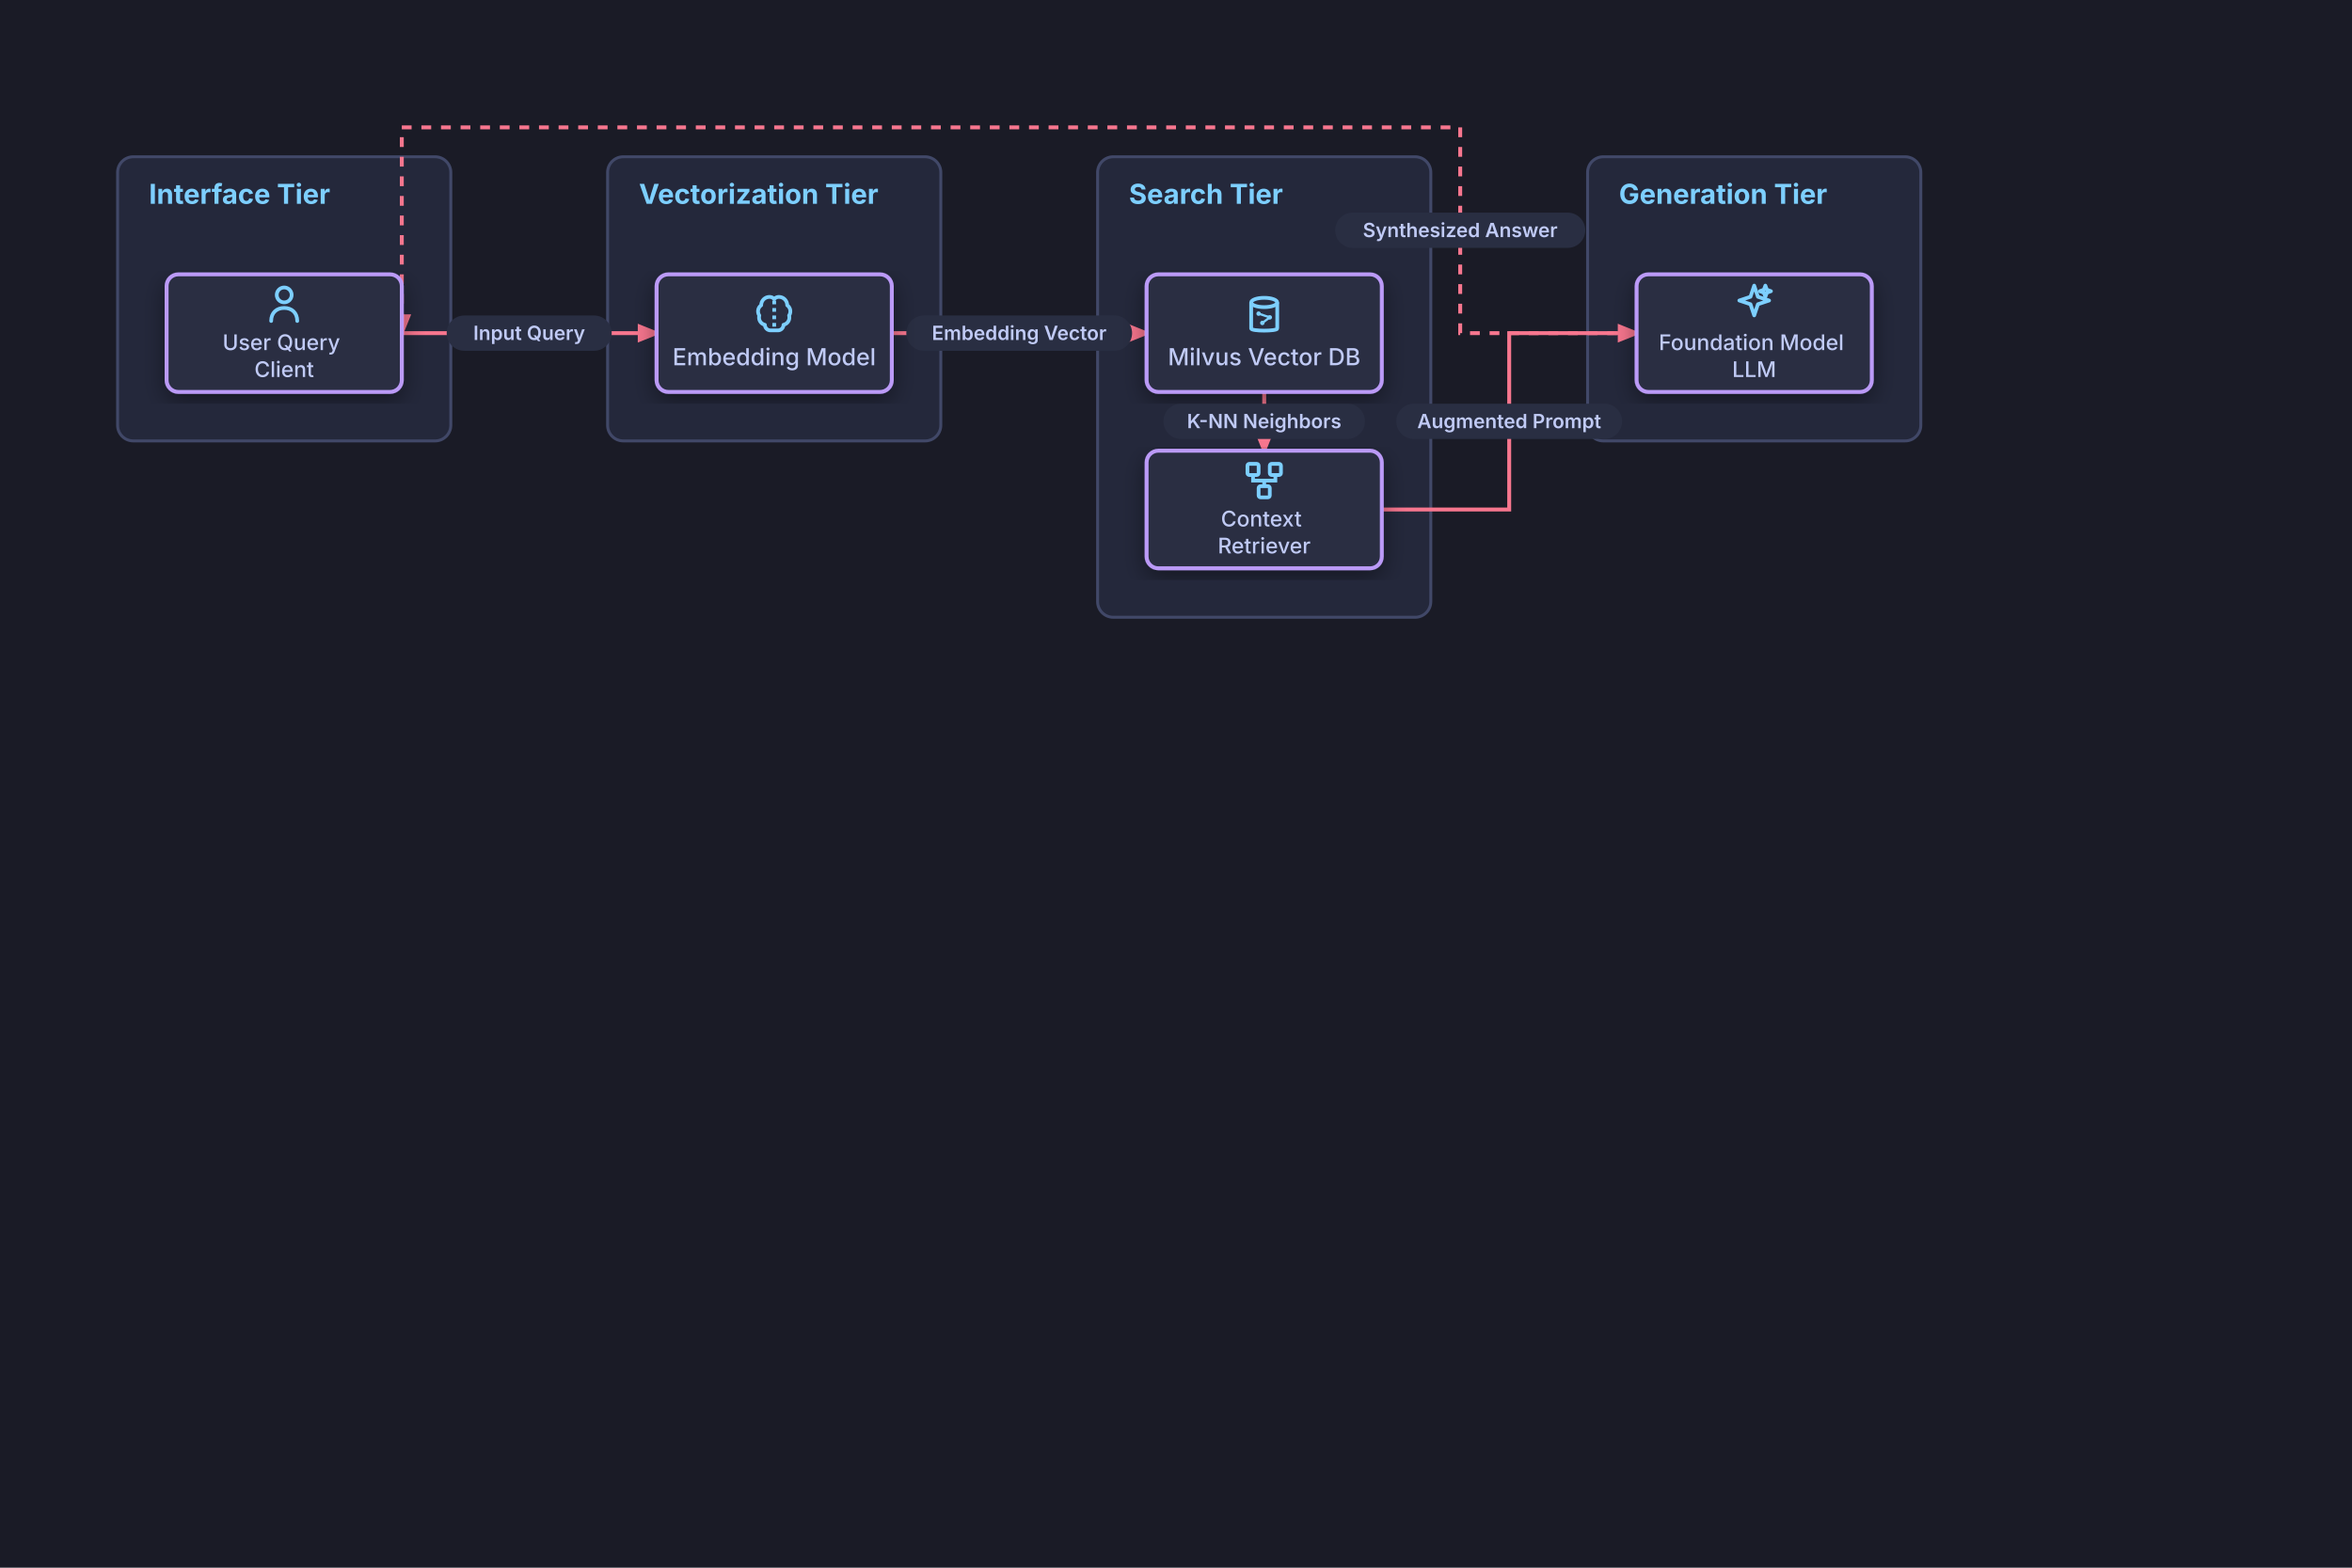
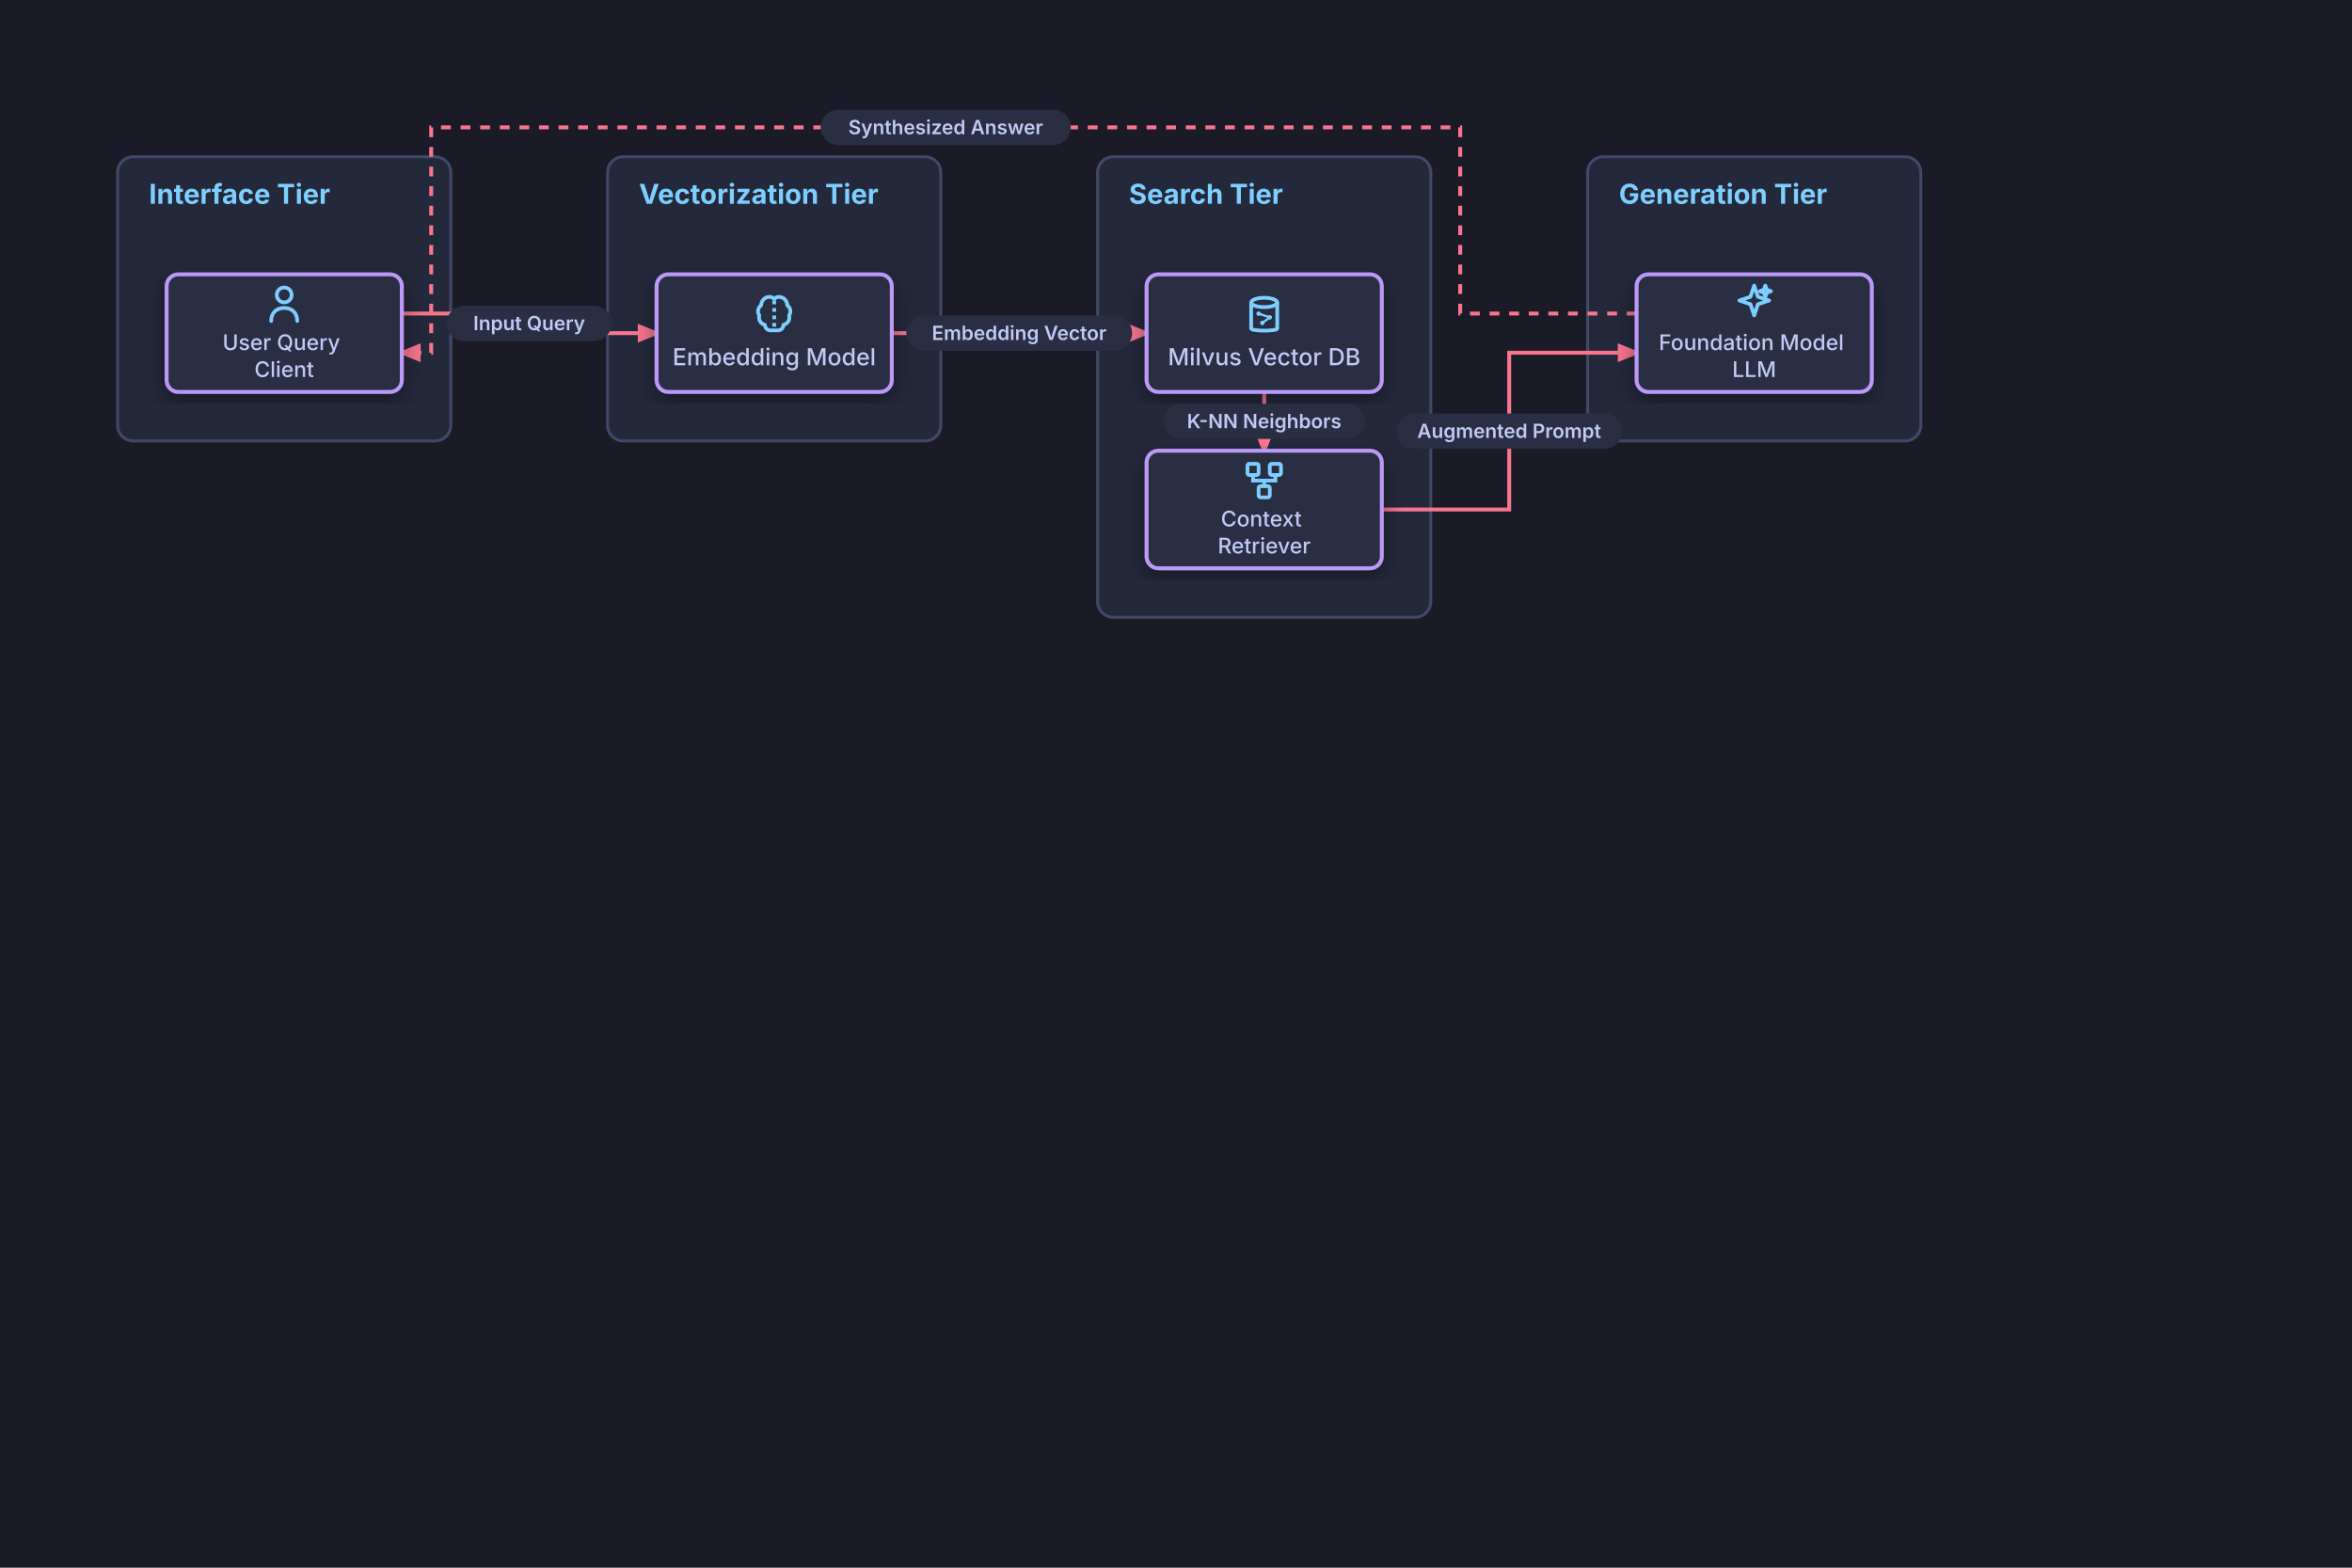
<svg xmlns="http://www.w3.org/2000/svg" viewBox="0 0 1200 800" width="1200" height="800">
  <defs>
    <marker id="arrow" viewBox="0 0 10 10" refX="8" refY="5" markerWidth="6" markerHeight="6" orient="auto-start-reverse">
      <path d="M 0 1 L 10 5 L 0 9 z" fill="#7DCFFF" />
    </marker>
    <marker id="arrow-tail" viewBox="0 0 10 10" refX="2" refY="5" markerWidth="6" markerHeight="6" orient="auto">
      <path d="M 10 1 L 0 5 L 10 9 z" fill="#7DCFFF" />
    </marker>
    <marker id="arrow-F7768E" viewBox="0 0 10 10" refX="8" refY="5" markerWidth="6" markerHeight="6" orient="auto-start-reverse">
      <path d="M 0 1 L 10 5 L 0 9 z" fill="#F7768E" />
    </marker>
    <marker id="arrow-F7768E-tail" viewBox="0 0 10 10" refX="2" refY="5" markerWidth="6" markerHeight="6" orient="auto">
      <path d="M 10 1 L 0 5 L 10 9 z" fill="#F7768E" />
    </marker>
    <filter id="shadow" x="-10%" y="-10%" width="120%" height="120%">
      <feDropShadow dx="0" dy="4" stdDeviation="6" flood-color="#000000" flood-opacity="0.4" />
    </filter>
  </defs>
  <rect width="100%" height="100%" fill="#1A1B26" />
  <g id="group_1">
    <rect x="60.0" y="80.0" width="170.0" height="145.0" rx="8" fill="#24283B" stroke="#414868" stroke-width="1.5" />
    <text x="76.0" y="104.0" fill="#7DCFFF" font-family="Inter, -apple-system, BlinkMacSystemFont, 'Segoe UI', Roboto, sans-serif" font-size="14" font-weight="bold">Interface Tier</text>
  </g>
  <g id="group_2">
    <rect x="310.0" y="80.0" width="170.0" height="145.0" rx="8" fill="#24283B" stroke="#414868" stroke-width="1.5" />
    <text x="326.0" y="104.0" fill="#7DCFFF" font-family="Inter, -apple-system, BlinkMacSystemFont, 'Segoe UI', Roboto, sans-serif" font-size="14" font-weight="bold">Vectorization Tier</text>
  </g>
  <g id="group_3">
    <rect x="560.0" y="80.0" width="170.0" height="235.0" rx="8" fill="#24283B" stroke="#414868" stroke-width="1.5" />
    <text x="576.0" y="104.0" fill="#7DCFFF" font-family="Inter, -apple-system, BlinkMacSystemFont, 'Segoe UI', Roboto, sans-serif" font-size="14" font-weight="bold">Search Tier</text>
  </g>
  <g id="group_4">
    <rect x="810.0" y="80.0" width="170.0" height="145.0" rx="8" fill="#24283B" stroke="#414868" stroke-width="1.5" />
    <text x="826.0" y="104.0" fill="#7DCFFF" font-family="Inter, -apple-system, BlinkMacSystemFont, 'Segoe UI', Roboto, sans-serif" font-size="14" font-weight="bold">Generation Tier</text>
  </g>
-   <path d="M 205.0 170.0 L 335.0 170.0" fill="none" stroke="#F7768E" stroke-width="2" marker-end="url(#arrow-F7768E)" />
+   <path d="M 205.0 160.0 L 270.0 160.0 L 270.0 170.0 L 335.0 170.0" fill="none" stroke="#F7768E" stroke-width="2" marker-end="url(#arrow-F7768E)" />
  <g class="badge">
-     <rect x="227.9" y="161.0" width="84.2" height="18.0" rx="9.0" fill="#292E42" />
-     <text x="270.0" y="173.5" fill="#C0CAF5" font-size="10.0" font-family="Inter, -apple-system, BlinkMacSystemFont, 'Segoe UI', Roboto, sans-serif" font-weight="600" text-anchor="middle">Input Query</text>
+     <rect x="227.9" y="156.0" width="84.2" height="18.0" rx="9.0" fill="#292E42" />
+     <text x="270.0" y="168.5" fill="#C0CAF5" font-size="10.0" font-family="Inter, -apple-system, BlinkMacSystemFont, 'Segoe UI', Roboto, sans-serif" font-weight="600" text-anchor="middle">Input Query</text>
  </g>
  <path d="M 455.0 170.0 L 585.0 170.0" fill="none" stroke="#F7768E" stroke-width="2" marker-end="url(#arrow-F7768E)" />
  <g class="badge">
    <rect x="462.4" y="161.0" width="115.2" height="18.0" rx="9.0" fill="#292E42" />
    <text x="520.0" y="173.5" fill="#C0CAF5" font-size="10.0" font-family="Inter, -apple-system, BlinkMacSystemFont, 'Segoe UI', Roboto, sans-serif" font-weight="600" text-anchor="middle">Embedding Vector</text>
  </g>
  <path d="M 645.0 200.0 L 645.0 230.0" fill="none" stroke="#F7768E" stroke-width="2" marker-end="url(#arrow-F7768E)" />
  <g class="badge">
    <rect x="593.6" y="206.0" width="102.8" height="18.0" rx="9.0" fill="#292E42" />
    <text x="645.0" y="218.5" fill="#C0CAF5" font-size="10.0" font-family="Inter, -apple-system, BlinkMacSystemFont, 'Segoe UI', Roboto, sans-serif" font-weight="600" text-anchor="middle">K-NN Neighbors</text>
  </g>
-   <path d="M 705.0 260.0 L 770.0 260.0 L 770.0 170.0 L 835.0 170.0" fill="none" stroke="#F7768E" stroke-width="2" marker-end="url(#arrow-F7768E)" />
+   <path d="M 705.0 260.0 L 770.0 260.0 L 770.0 180.0 L 835.0 180.0" fill="none" stroke="#F7768E" stroke-width="2" marker-end="url(#arrow-F7768E)" />
  <g class="badge">
-     <rect x="712.4" y="206.0" width="115.2" height="18.0" rx="9.0" fill="#292E42" />
-     <text x="770.0" y="218.5" fill="#C0CAF5" font-size="10.0" font-family="Inter, -apple-system, BlinkMacSystemFont, 'Segoe UI', Roboto, sans-serif" font-weight="600" text-anchor="middle">Augmented Prompt</text>
+     <rect x="712.4" y="211.0" width="115.2" height="18.0" rx="9.0" fill="#292E42" />
+     <text x="770.0" y="223.5" fill="#C0CAF5" font-size="10.0" font-family="Inter, -apple-system, BlinkMacSystemFont, 'Segoe UI', Roboto, sans-serif" font-weight="600" text-anchor="middle">Augmented Prompt</text>
  </g>
-   <path d="M 835.0 170.0 L 745.0 170.0 L 745.0 65.0 L 205.0 65.0 L 205.0 170.0" fill="none" stroke="#F7768E" stroke-width="2" stroke-dasharray="5,5" marker-end="url(#arrow-F7768E)" />
+   <path d="M 835.0 160.0 L 745.0 160.0 L 745.0 65.0 L 220.0 65.0 L 220.0 180.0 L 205.0 180.0" fill="none" stroke="#F7768E" stroke-width="2" stroke-dasharray="5,5" marker-end="url(#arrow-F7768E)" />
  <g class="badge">
-     <rect x="681.2" y="108.5" width="127.6" height="18.0" rx="9.0" fill="#292E42" />
-     <text x="745.0" y="121.0" fill="#C0CAF5" font-size="10.0" font-family="Inter, -apple-system, BlinkMacSystemFont, 'Segoe UI', Roboto, sans-serif" font-weight="600" text-anchor="middle">Synthesized Answer</text>
+     <rect x="418.7" y="56.0" width="127.6" height="18.0" rx="9.0" fill="#292E42" />
+     <text x="482.5" y="68.5" fill="#C0CAF5" font-size="10.0" font-family="Inter, -apple-system, BlinkMacSystemFont, 'Segoe UI', Roboto, sans-serif" font-weight="600" text-anchor="middle">Synthesized Answer</text>
  </g>
  <g id="user" filter="url(#shadow)">
    <rect x="85.0" y="140.0" width="120.0" height="60.0" rx="6.0" fill="#292E42" stroke="#BB9AF7" stroke-width="2.0" />
    <g class="icon icon-user" transform="translate(133.6, 143.85) scale(0.95)">
      <circle cx="12" cy="7" r="4" fill="none" stroke="#7DCFFF" stroke-width="2.0" />
      <path d="M 5 21 C 5 16.5 8 14 12 14 C 16 14 19 16.5 19 21" fill="none" stroke="#7DCFFF" stroke-width="2.0" stroke-linecap="round" />
    </g>
    <text x="145.0" y="178.65" text-anchor="middle" fill="#C0CAF5" font-family="Inter, -apple-system, BlinkMacSystemFont, 'Segoe UI', Roboto, sans-serif" font-size="11.0" font-weight="500">
      <tspan x="145.0" dy="0">User Query</tspan>
      <tspan x="145.0" dy="13.75">Client</tspan>
    </text>
  </g>
  <g id="embed" filter="url(#shadow)">
    <rect x="335.0" y="140.0" width="120.0" height="60.0" rx="6.0" fill="#292E42" stroke="#BB9AF7" stroke-width="2.0" />
    <g class="icon icon-brain" transform="translate(383.6, 149.6) scale(0.95)">
      <path d="M 9.5 2 A 4.5 4.5 0 0 0 5 6.5 A 4 4 0 0 0 4 12 A 4 4 0 0 0 7 17 A 3 3 0 0 0 10 20 L 12 20 L 14 20 A 3 3 0 0 0 17 17 A 4 4 0 0 0 20 12 A 4 4 0 0 0 19 6.5 A 4.5 4.5 0 0 0 14.5 2 C 13.5 2 12.5 2.5 12 3.2 C 11.5 2.5 10.5 2 9.5 2 Z" fill="none" stroke="#7DCFFF" stroke-width="2.0" stroke-linejoin="round" />
      <line x1="12" y1="4" x2="12" y2="20" stroke="#7DCFFF" stroke-width="2.0" stroke-dasharray="2,2" />
    </g>
    <text x="395.0" y="186.4" text-anchor="middle" fill="#C0CAF5" font-family="Inter, -apple-system, BlinkMacSystemFont, 'Segoe UI', Roboto, sans-serif" font-size="12" font-weight="500">Embedding Model</text>
  </g>
  <g id="vectordb" filter="url(#shadow)">
    <rect x="585.0" y="140.0" width="120.0" height="60.0" rx="6.0" fill="#292E42" stroke="#BB9AF7" stroke-width="2.0" />
    <g class="icon icon-vector_db" transform="translate(633.6, 149.6) scale(0.95)">
      <ellipse cx="12" cy="5" rx="7" ry="2.5" fill="none" stroke="#7DCFFF" stroke-width="2.0" />
      <path d="M 5 5 V 19 C 5 20.5 19 20.5 19 19 V 5" fill="none" stroke="#7DCFFF" stroke-width="2.0" />
      <circle cx="9" cy="11" r="1.2" fill="#7DCFFF" />
      <circle cx="15" cy="13" r="1.2" fill="#7DCFFF" />
      <circle cx="11" cy="16" r="1.2" fill="#7DCFFF" />
      <line x1="9" y1="11" x2="15" y2="13" stroke="#7DCFFF" stroke-width="1.2" />
      <line x1="15" y1="13" x2="11" y2="16" stroke="#7DCFFF" stroke-width="1.2" />
    </g>
    <text x="645.0" y="186.4" text-anchor="middle" fill="#C0CAF5" font-family="Inter, -apple-system, BlinkMacSystemFont, 'Segoe UI', Roboto, sans-serif" font-size="12" font-weight="500">Milvus Vector DB</text>
  </g>
  <g id="retriever" filter="url(#shadow)">
    <rect x="585.0" y="230.0" width="120.0" height="60.0" rx="6.0" fill="#292E42" stroke="#BB9AF7" stroke-width="2.0" />
    <g class="icon icon-workflow" transform="translate(633.6, 233.85) scale(0.95)">
      <rect x="3" y="3" width="6" height="6" rx="1" fill="none" stroke="#7DCFFF" stroke-width="2.0" />
      <rect x="15" y="3" width="6" height="6" rx="1" fill="none" stroke="#7DCFFF" stroke-width="2.0" />
      <rect x="9" y="15" width="6" height="6" rx="1" fill="none" stroke="#7DCFFF" stroke-width="2.0" />
      <path d="M 6 9 V 12 H 12 V 15 M 18 9 V 12 H 12" fill="none" stroke="#7DCFFF" stroke-width="2.0" />
    </g>
    <text x="645.0" y="268.65" text-anchor="middle" fill="#C0CAF5" font-family="Inter, -apple-system, BlinkMacSystemFont, 'Segoe UI', Roboto, sans-serif" font-size="11.0" font-weight="500">
      <tspan x="645.0" dy="0">Context</tspan>
      <tspan x="645.0" dy="13.75">Retriever</tspan>
    </text>
  </g>
  <g id="llm" filter="url(#shadow)">
    <rect x="835.0" y="140.0" width="120.0" height="60.0" rx="6.0" fill="#292E42" stroke="#BB9AF7" stroke-width="2.0" />
    <g class="icon icon-model" transform="translate(883.6, 143.85) scale(0.95)">
      <path d="M 12 2 L 14 8 L 20 10 L 14 12 L 12 18 L 10 12 L 4 10 L 10 8 Z" fill="none" stroke="#7DCFFF" stroke-width="2.0" stroke-linejoin="round" />
      <path d="M 18 2 L 18.8 4.2 L 21 5 L 18.8 5.8 L 18 8 L 17.2 5.8 L 15 5 L 17.2 4.2 Z" fill="none" stroke="#7DCFFF" stroke-width="2.0" stroke-linejoin="round" />
    </g>
    <text x="895.0" y="178.65" text-anchor="middle" fill="#C0CAF5" font-family="Inter, -apple-system, BlinkMacSystemFont, 'Segoe UI', Roboto, sans-serif" font-size="11.0" font-weight="500">
      <tspan x="895.0" dy="0">Foundation Model</tspan>
      <tspan x="895.0" dy="13.75">LLM</tspan>
    </text>
  </g>
</svg>
